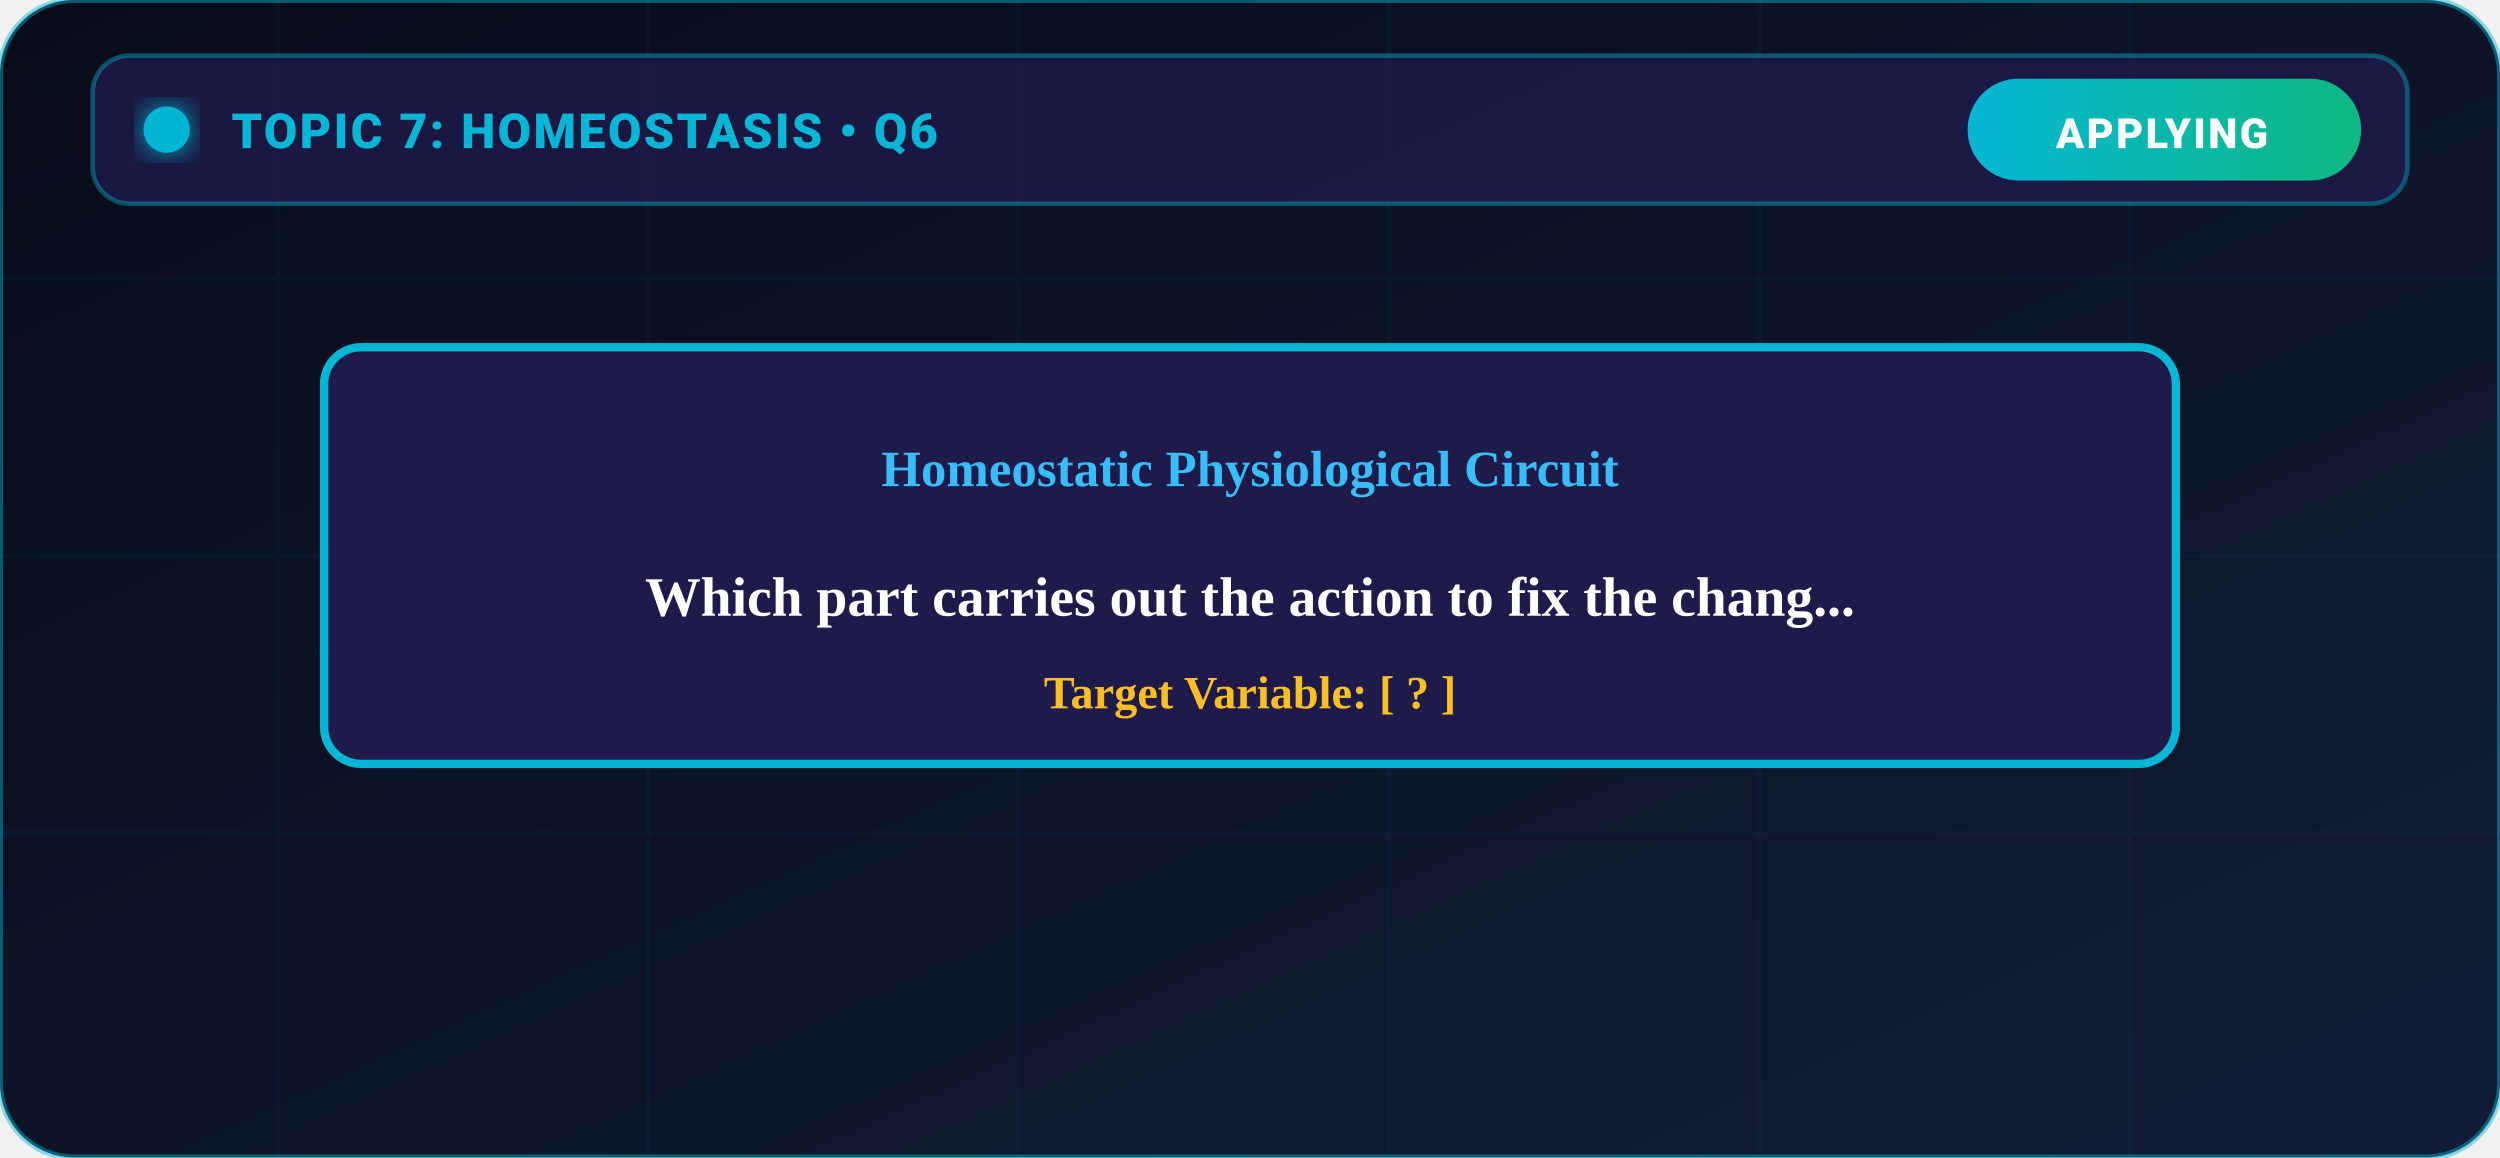
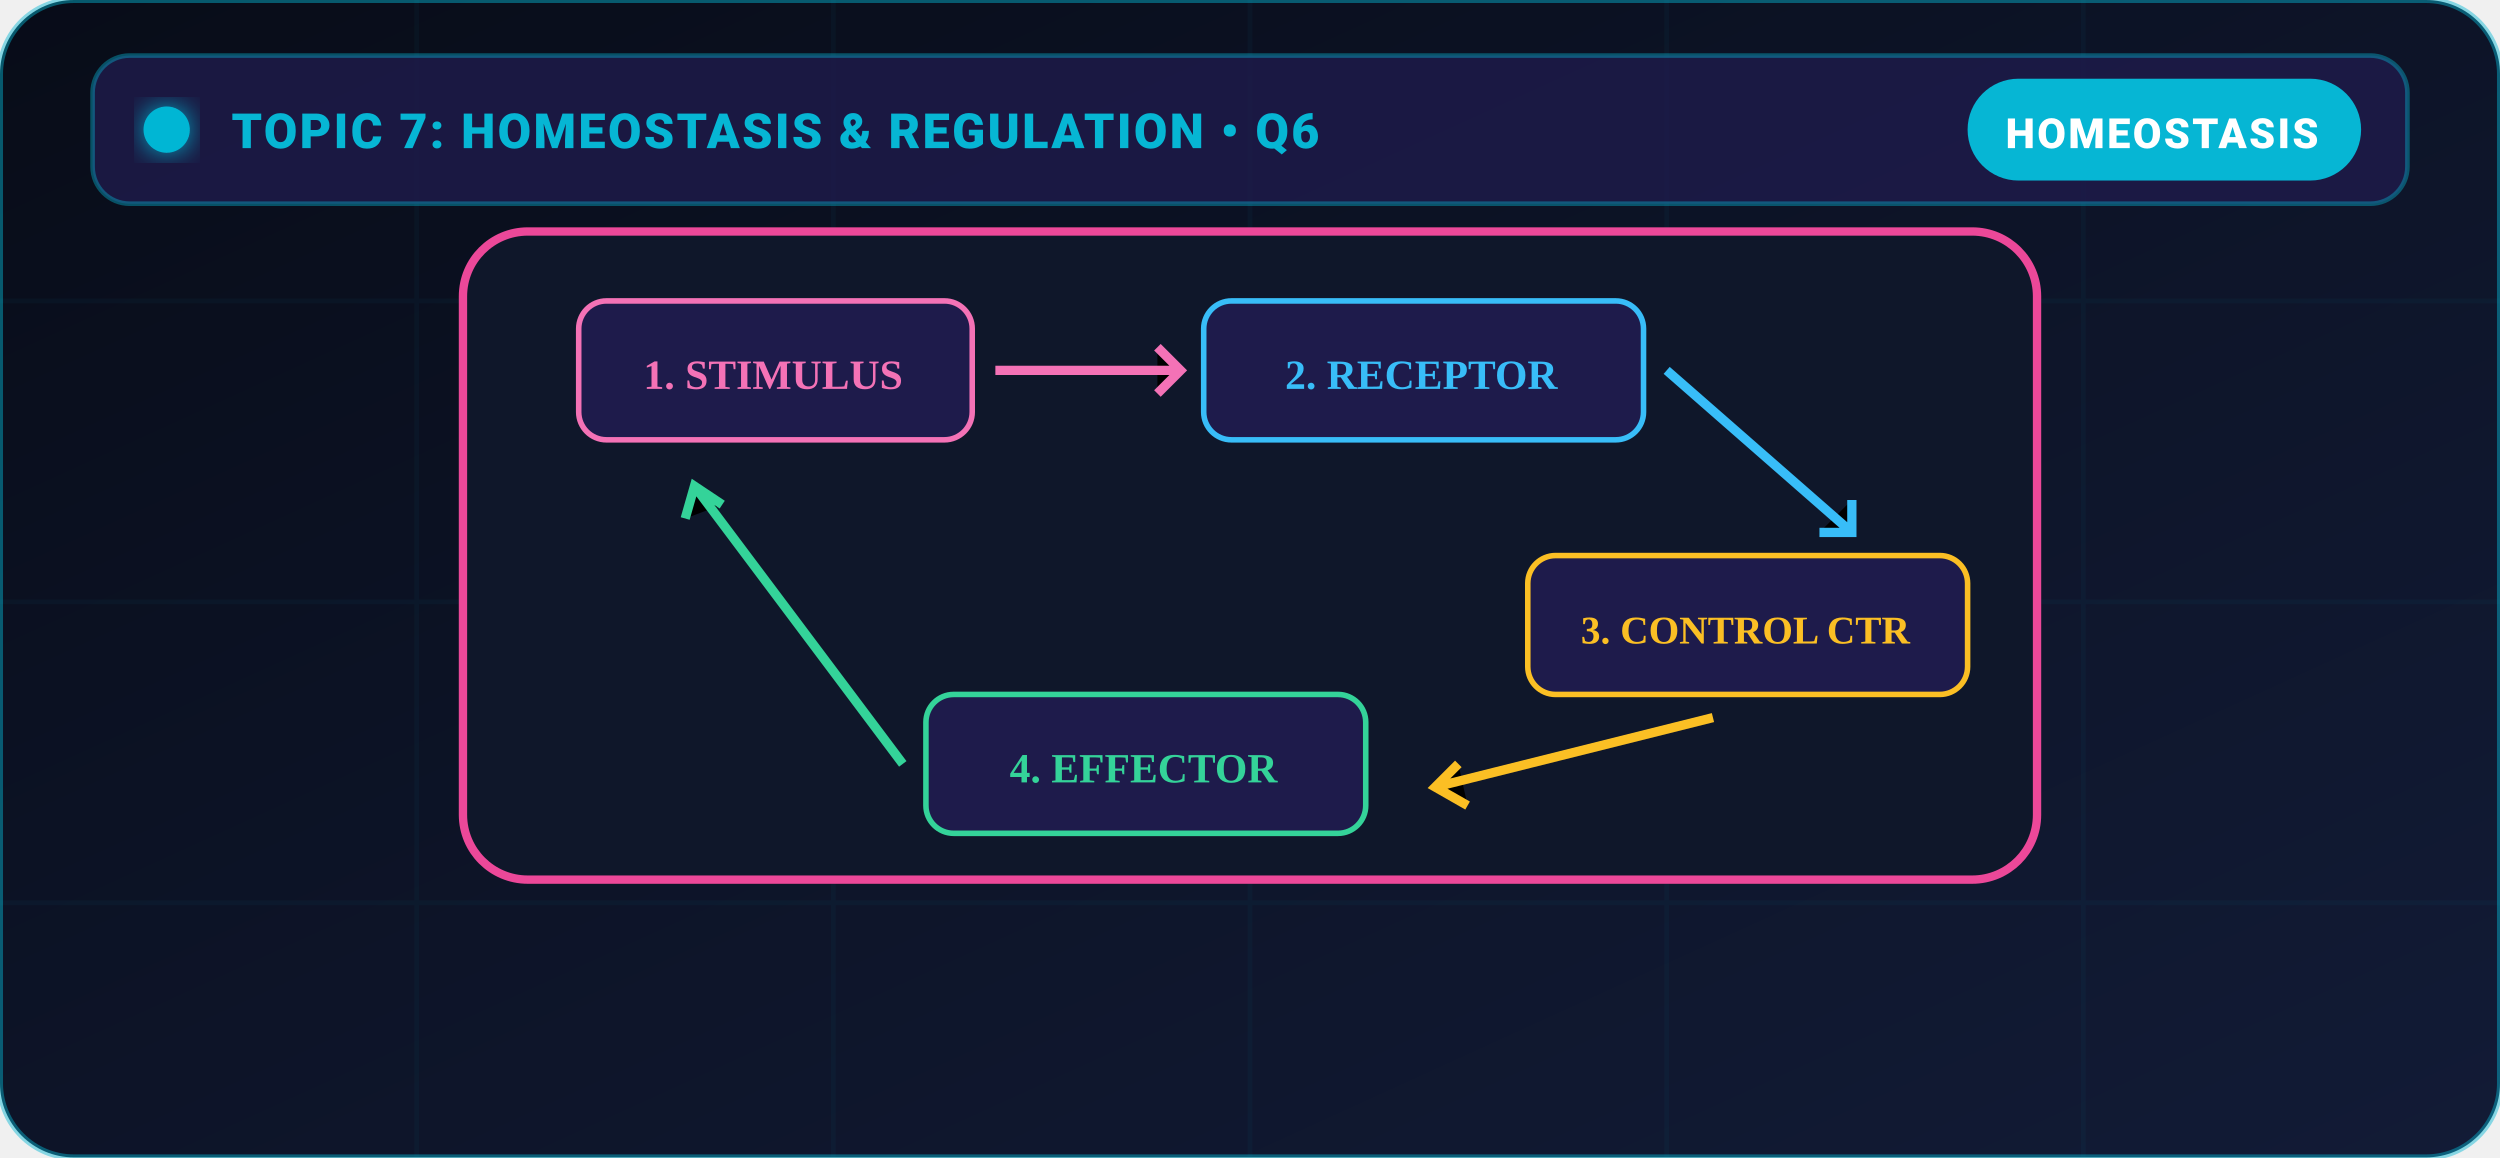
<svg xmlns="http://www.w3.org/2000/svg" viewBox="0 0 540 250" width="100%" height="100%">
  <defs>
-     <linearGradient id="bgGrad_t7_6" x1="0%" y1="0%" x2="100%" y2="100%">
+     <linearGradient id="bg_t7_6" x1="0%" y1="0%" x2="100%" y2="100%">
      <stop offset="0%" stop-color="#080c18" />
      <stop offset="50%" stop-color="#0d1428" />
      <stop offset="100%" stop-color="#121b36" />
-     </linearGradient>
-     <linearGradient id="primaryGrad_t7_6" x1="0%" y1="0%" x2="100%" y2="0%">
-       <stop offset="0%" stop-color="#06b6d4" />
-       <stop offset="100%" stop-color="#10b981" />
    </linearGradient>
    <filter id="glow_t7_6" x="-20%" y="-20%" width="140%" height="140%">
      <feGaussianBlur stdDeviation="3" result="blur" />
      <feComposite in="SourceGraphic" in2="blur" operator="over" />
    </filter>
  </defs>
-   <rect width="540" height="250" rx="16" fill="url(#bgGrad_t7_6)" stroke="#06b6d4" stroke-width="1.3" stroke-opacity="0.45" />
+   <rect width="540" height="250" rx="16" fill="url(#bg_t7_6)" stroke="#06b6d4" stroke-width="1.3" stroke-opacity="0.45" />
  <g opacity="0.04" stroke="#06b6d4" stroke-width="1">
-     <line x1="60" y1="0" x2="60" y2="250" />
-     <line x1="140" y1="0" x2="140" y2="250" />
-     <line x1="220" y1="0" x2="220" y2="250" />
-     <line x1="300" y1="0" x2="300" y2="250" />
-     <line x1="380" y1="0" x2="380" y2="250" />
-     <line x1="460" y1="0" x2="460" y2="250" />
-     <line x1="0" y1="60" x2="540" y2="60" />
-     <line x1="0" y1="120" x2="540" y2="120" />
-     <line x1="0" y1="180" x2="540" y2="180" />
+     <line x1="90" y1="0" x2="90" y2="250" />
+     <line x1="180" y1="0" x2="180" y2="250" />
+     <line x1="270" y1="0" x2="270" y2="250" />
+     <line x1="360" y1="0" x2="360" y2="250" />
+     <line x1="450" y1="0" x2="450" y2="250" />
+     <line x1="0" y1="65" x2="540" y2="65" />
+     <line x1="0" y1="130" x2="540" y2="130" />
+     <line x1="0" y1="195" x2="540" y2="195" />
  </g>
  <rect x="20" y="12" width="500" height="32" rx="8" fill="#1e1b4b" fill-opacity="0.8" stroke="#06b6d4" stroke-width="1" stroke-opacity="0.4" />
  <circle cx="36" cy="28" r="5" fill="#06b6d4" filter="url(#glow_t7_6)" />
-   <text x="50" y="32" fill="#06b6d4" font-family="'Segoe UI', Roboto, sans-serif" font-size="10.5" font-weight="900" letter-spacing="0.5">TOPIC 7: HOMEOSTASIS • Q6</text>
-   <rect x="425" y="17" width="85" height="22" rx="11" fill="url(#primaryGrad_t7_6)" />
-   <text x="467" y="32" fill="#ffffff" font-family="'Segoe UI', Roboto, sans-serif" font-size="9" font-weight="900" text-anchor="middle" letter-spacing="0.5">APPLYING</text>
-   <g transform="translate(0, 10)">
-     <g transform="translate(70, 65)">
-       <rect x="0" y="0" width="400" height="90" rx="8" fill="#1e1b4b" stroke="#06b6d4" stroke-width="1.8" />
-       <text x="200" y="30" fill="#38bdf8" font-size="11" font-weight="bold" text-anchor="middle">Homeostatic Physiological Circuit</text>
-       <text x="200" y="58" fill="#ffffff" font-size="12" font-weight="bold" text-anchor="middle">Which part carries out the action to fix the chang...</text>
-       <text x="200" y="78" fill="#fbbf24" font-size="10" font-weight="bold" text-anchor="middle">Target Variable: [ ? ]</text>
-     </g>
+   <text x="50" y="32" fill="#06b6d4" font-family="'Segoe UI', Roboto, sans-serif" font-size="10.5" font-weight="900" letter-spacing="0.5">TOPIC 7: HOMEOSTASIS &amp; REGULATION • Q6</text>
+   <rect x="425" y="17" width="85" height="22" rx="11" fill="#06b6d4" />
+   <text x="467" y="32" fill="#ffffff" font-family="'Segoe UI', Roboto, sans-serif" font-size="9" font-weight="900" text-anchor="middle" letter-spacing="0.5">HOMEOSTASIS</text>
+   <g transform="translate(100, 50)">
+     <rect x="0" y="0" width="340" height="140" rx="14" fill="#0f172a" stroke="#ec4899" stroke-width="1.8" />
+     <rect x="25" y="15" width="85" height="30" rx="6" fill="#1e1b4b" stroke="#f472b6" stroke-width="1.2" />
+     <text x="67" y="34" fill="#f472b6" font-size="9" font-weight="bold" text-anchor="middle">1. STIMULUS</text>
+     <path d="M 115 30 L 155 30 M 150 25 L 155 30 L 150 35" stroke="#f472b6" stroke-width="2" />
+     <rect x="160" y="15" width="95" height="30" rx="6" fill="#1e1b4b" stroke="#38bdf8" stroke-width="1.2" />
+     <text x="207" y="34" fill="#38bdf8" font-size="9" font-weight="bold" text-anchor="middle">2. RECEPTOR</text>
+     <path d="M 260 30 L 300 65 M 300 58 L 300 65 L 293 65" stroke="#38bdf8" stroke-width="2" />
+     <rect x="230" y="70" width="95" height="30" rx="6" fill="#1e1b4b" stroke="#fbbf24" stroke-width="1.2" />
+     <text x="277" y="89" fill="#fbbf24" font-size="8.5" font-weight="bold" text-anchor="middle">3. CONTROL CTR</text>
+     <path d="M 270 105 L 210 120 M 215 115 L 210 120 L 217 124" stroke="#fbbf24" stroke-width="2" />
+     <rect x="100" y="100" width="95" height="30" rx="6" fill="#1e1b4b" stroke="#34d399" stroke-width="1.2" />
+     <text x="147" y="119" fill="#34d399" font-size="9" font-weight="bold" text-anchor="middle">4. EFFECTOR</text>
+     <path d="M 95 115 L 50 55 M 48 62 L 50 55 L 56 59" stroke="#34d399" stroke-width="2" />
  </g>
</svg>
